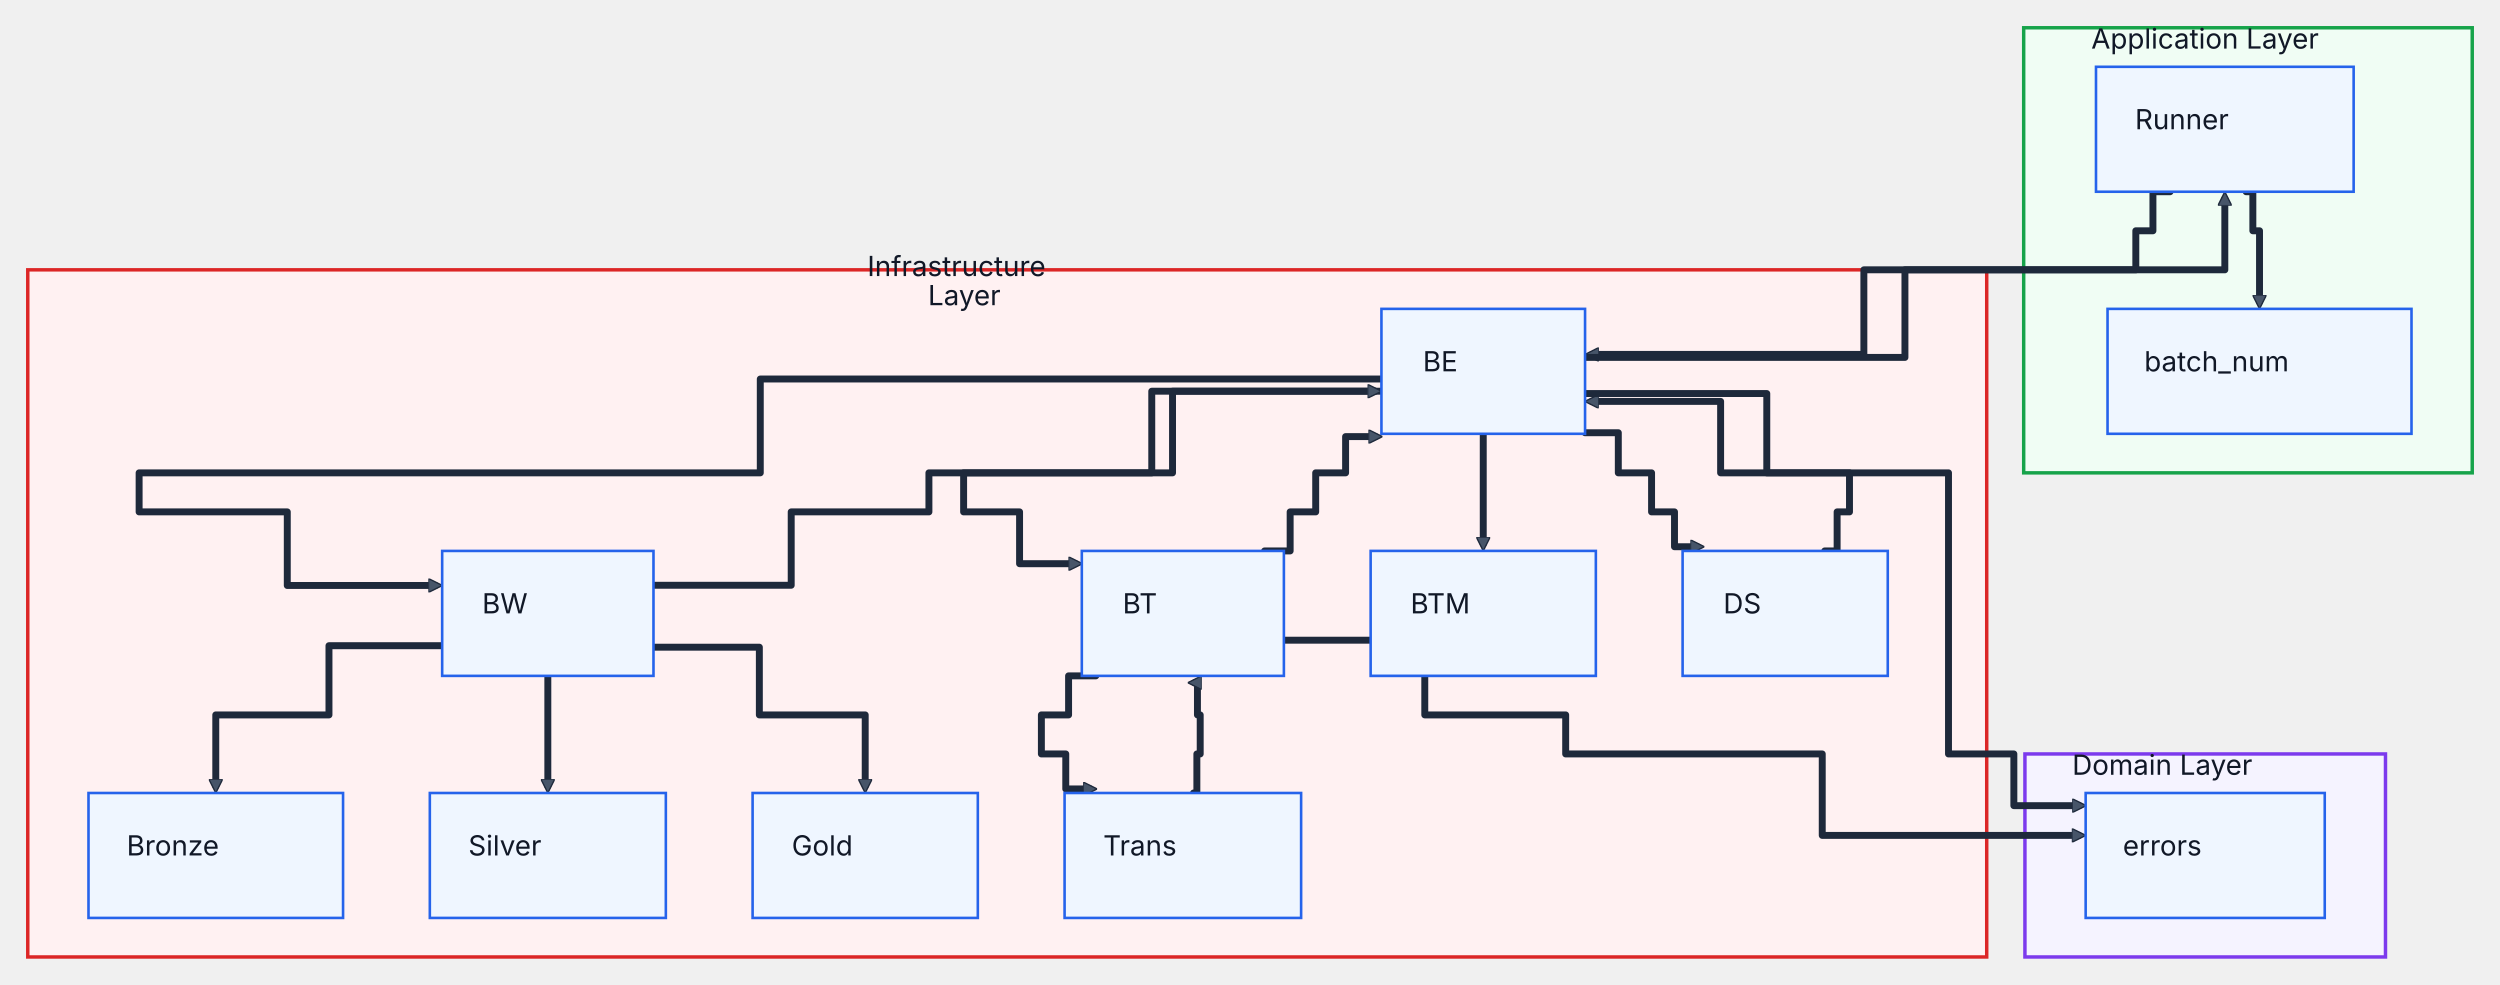
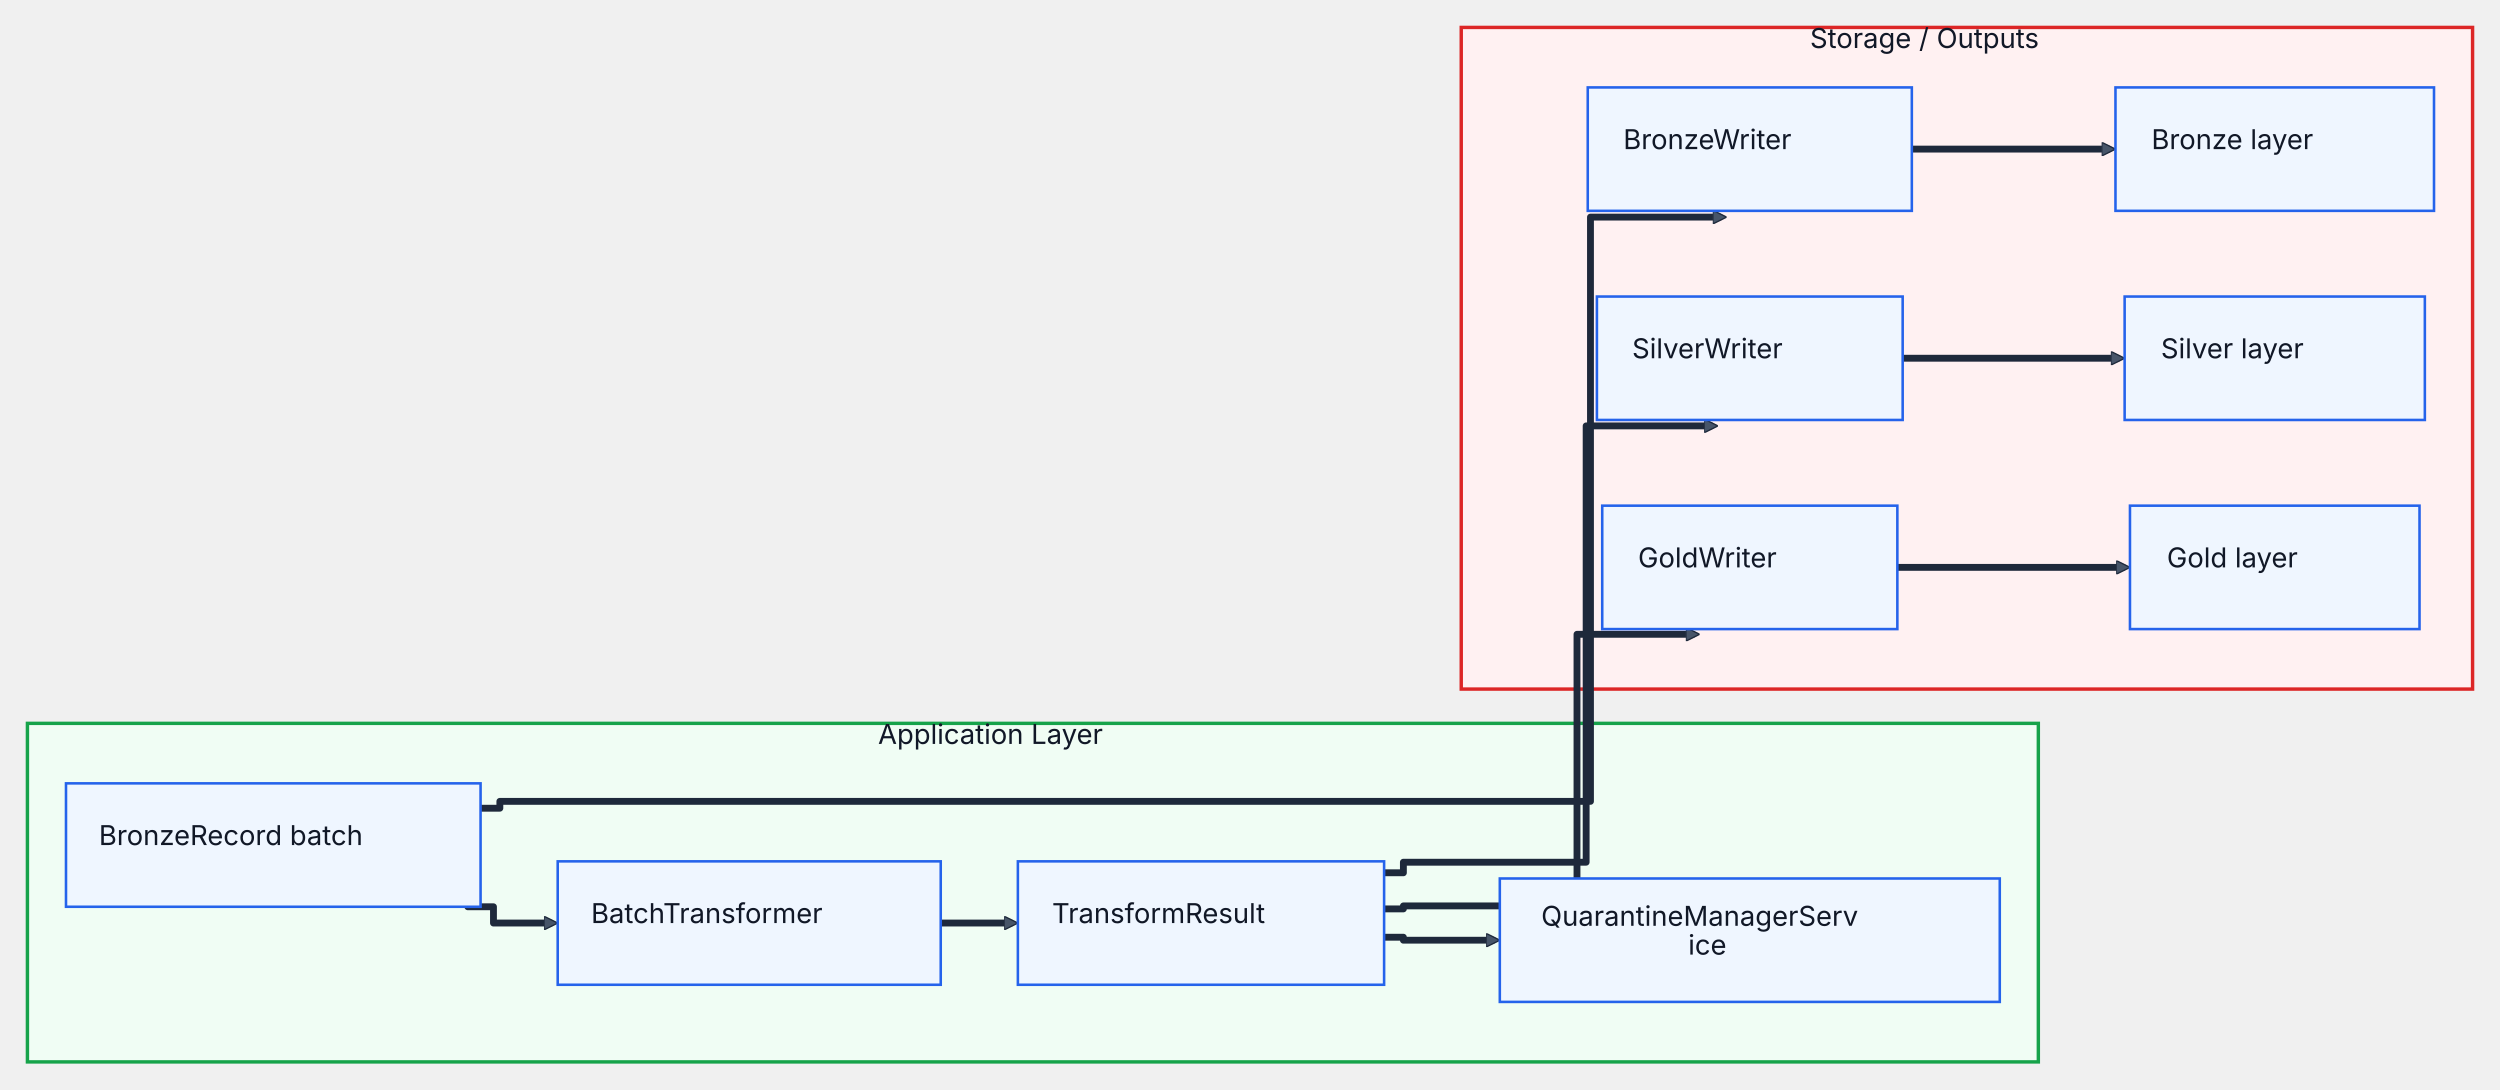
- <svg xmlns="http://www.w3.org/2000/svg" id="my-svg" width="100%" aria-roledescription="flowchart-v2" class="flowchart" style="max-width:1440.74px;background-color:white" viewBox="-8 -8 1440.742 567.5">
+ <svg xmlns="http://www.w3.org/2000/svg" id="my-svg" width="100%" aria-roledescription="flowchart-v2" class="flowchart" style="max-width:1458.47px;background-color:white" viewBox="-8 -8 1458.469 635.5">
  <style>#my-svg{font-family:Inter,-apple-system,BlinkMacSystemFont,'Segoe UI',Roboto,Oxygen,Ubuntu,sans-serif;font-size:16px;fill:#212121;}@keyframes edge-animation-frame{from{stroke-dashoffset:0;}}@keyframes dash{to{stroke-dashoffset:0;}}#my-svg .edge-animation-slow{stroke-dasharray:9,5!important;stroke-dashoffset:900;animation:dash 50s linear infinite;stroke-linecap:round;}#my-svg .edge-animation-fast{stroke-dasharray:9,5!important;stroke-dashoffset:900;animation:dash 20s linear infinite;stroke-linecap:round;}#my-svg .error-icon{fill:#f0fdf4;}#my-svg .error-text{fill:#212121;stroke:#212121;}#my-svg .edge-thickness-normal{stroke-width:1px;}#my-svg .edge-thickness-thick{stroke-width:3.5px;}#my-svg .edge-pattern-solid{stroke-dasharray:0;}#my-svg .edge-thickness-invisible{stroke-width:0;fill:none;}#my-svg .edge-pattern-dashed{stroke-dasharray:3;}#my-svg .edge-pattern-dotted{stroke-dasharray:2;}#my-svg .marker{fill:#475569;stroke:#475569;}#my-svg .marker.cross{stroke:#475569;}#my-svg svg{font-family:Inter,-apple-system,BlinkMacSystemFont,'Segoe UI',Roboto,Oxygen,Ubuntu,sans-serif;font-size:16px;}#my-svg p{margin:0;}#my-svg .label{font-family:Inter,-apple-system,BlinkMacSystemFont,'Segoe UI',Roboto,Oxygen,Ubuntu,sans-serif;color:#212121;}#my-svg .cluster-label text{fill:#1e40af;}#my-svg .cluster-label span{color:#1e40af;}#my-svg .cluster-label span p{background-color:transparent;}#my-svg .label text,#my-svg span{fill:#212121;color:#212121;}#my-svg .node rect,#my-svg .node circle,#my-svg .node ellipse,#my-svg .node polygon,#my-svg .node path{fill:#eff6ff;stroke:#2563eb;stroke-width:1px;}#my-svg .rough-node .label text,#my-svg .node .label text,#my-svg .image-shape .label,#my-svg .icon-shape .label{text-anchor:middle;}#my-svg .node .katex path{fill:#000;stroke:#000;stroke-width:1px;}#my-svg .rough-node .label,#my-svg .node .label,#my-svg .image-shape .label,#my-svg .icon-shape .label{text-align:center;}#my-svg .node.clickable{cursor:pointer;}#my-svg .root .anchor path{fill:#475569!important;stroke-width:0;stroke:#475569;}#my-svg .arrowheadPath{fill:#0b0b0b;}#my-svg .edgePath .path{stroke:#475569;stroke-width:2.0px;}#my-svg .flowchart-link{stroke:#475569;fill:none;}#my-svg .edgeLabel{background-color:#ffffff;text-align:center;}#my-svg .edgeLabel p{background-color:#ffffff;}#my-svg .edgeLabel rect{opacity:0.5;background-color:#ffffff;fill:#ffffff;}#my-svg .labelBkg{background-color:rgba(255, 255, 255, 0.5);}#my-svg .cluster rect{fill:#f8fafc;stroke:#94a3b8;stroke-width:1px;}#my-svg .cluster text{fill:#1e40af;}#my-svg .cluster span{color:#1e40af;}#my-svg div.mermaidTooltip{position:absolute;text-align:center;max-width:200px;padding:2px;font-family:Inter,-apple-system,BlinkMacSystemFont,'Segoe UI',Roboto,Oxygen,Ubuntu,sans-serif;font-size:12px;background:#f0fdf4;border:1px solid #16a34a;border-radius:2px;pointer-events:none;z-index:100;}#my-svg .flowchartTitleText{text-anchor:middle;font-size:18px;fill:#212121;}#my-svg rect.text{fill:none;stroke-width:0;}#my-svg .icon-shape,#my-svg .image-shape{background-color:#ffffff;text-align:center;}#my-svg .icon-shape p,#my-svg .image-shape p{background-color:#ffffff;padding:2px;}#my-svg .icon-shape rect,#my-svg .image-shape rect{opacity:0.5;background-color:#ffffff;fill:#ffffff;}#my-svg .label-icon{display:inline-block;height:1em;overflow:visible;vertical-align:-0.125em;}#my-svg .node .label-icon path{fill:currentColor;stroke:revert;stroke-width:revert;}#my-svg :root{--mermaid-font-family:"trebuchet ms",verdana,arial,sans-serif;}#my-svg .port&gt;*{fill:#f5f3ff!important;stroke:#7c3aed!important;stroke-width:1px!important;color:#111827!important;}#my-svg .port span{fill:#f5f3ff!important;stroke:#7c3aed!important;stroke-width:1px!important;color:#111827!important;}#my-svg .port tspan{fill:#111827!important;}#my-svg .adapter&gt;*{fill:#fff1f2!important;stroke:#dc2626!important;stroke-width:1px!important;color:#111827!important;}#my-svg .adapter span{fill:#fff1f2!important;stroke:#dc2626!important;stroke-width:1px!important;color:#111827!important;}#my-svg .adapter tspan{fill:#111827!important;}#my-svg .service&gt;*{fill:#eff6ff!important;stroke:#2563eb!important;stroke-width:1px!important;color:#111827!important;}#my-svg .service span{fill:#eff6ff!important;stroke:#2563eb!important;stroke-width:1px!important;color:#111827!important;}#my-svg .service tspan{fill:#111827!important;}#my-svg .process&gt;*{fill:#f0fdf4!important;stroke:#16a34a!important;stroke-width:1px!important;color:#111827!important;}#my-svg .process span{fill:#f0fdf4!important;stroke:#16a34a!important;stroke-width:1px!important;color:#111827!important;}#my-svg .process tspan{fill:#111827!important;}#my-svg .storage&gt;*{fill:#fff7ed!important;stroke:#f59e0b!important;stroke-width:1px!important;color:#111827!important;}#my-svg .storage span{fill:#fff7ed!important;stroke:#f59e0b!important;stroke-width:1px!important;color:#111827!important;}#my-svg .storage tspan{fill:#111827!important;}/*
 * Пользовательские стили диаграмм BioETL (структурированная копия)
 * Источник: custom.css
 * Цель: сгруппировать правила по типам элементов и документировать назначение каждого CSS-параметра.
 */

/* =========================================================
 * 1) Глобальная типографика и базовое поведение текста
 * ========================================================= */
svg {
    /* Задаёт основной стек шрифтов для всего текста в SVG. */
    font-family: Inter, -apple-system, BlinkMacSystemFont, 'Segoe UI', Roboto,
    Oxygen, Ubuntu, sans-serif;
}



/* =========================================================
 * 2) Общая геометрия узлов (для нескольких типов диаграмм)
 * ========================================================= */
.node rect,
.node circle,
.node ellipse,
.node polygon,
.node path {
    /* Единая толщина контура для фигур узлов. */
    stroke-width: 1.5px !important;
    /* Скругляет углы по горизонтали для более мягкого вида. */
    rx: 8;
    /* Скругляет углы по вертикали в паре с rx. */
    ry: 8;
    /* Добавляет лёгкую тень и отделяет узлы от фона. */
    filter:  none; /*  drop-shadow(0px 1px 2px rgba(0, 0, 0, 0.05));*/
}

/* =========================================================
 * 3) Контейнеры subgraph / cluster
 * ========================================================= */
.cluster rect,
.cluster path {
    /* Увеличивает радиус углов у контейнеров-групп. */
    rx: 10;
    /* Поддерживает симметрию скругления по вертикали. */
    ry: 10;
    /* Нейтральная заливка контейнера для снижения визуального шума. */
    fill: #f8fafc;
    /* Приглушённая обводка, чтобы границы были заметны, но не доминировали. */
    stroke: #94a3b8;
    /* Толщина границы контейнера в тон большинству узлов. */
    stroke-width: 1.5px;
    /* Убирает пунктир у рамок контейнеров. */
    stroke-dasharray: none;
    /* Делает фон контейнера полностью непрозрачным. */
    fill-opacity: 1;
    /* Отключает тень контейнера, чтобы акцент оставался на узлах. */
    filter: none;
}

.cluster text {
    /* Нормальный вес шрифта для заголовков групп. */
    font-weight: 400;
    /* Увеличенный размер заголовка относительно текста узлов. */
    font-size: 16px;
}

/* =========================================================
 * 4) Стили линий связей (edges/links)
 * ========================================================= */
.edgePath .path {
    /* Делает основные ребра более заметными в плотных графах. */
    stroke-width: 2.5px;
    /* Скругляет соединения сегментов линий. */
    stroke-linejoin: round;
    /* Скругляет окончания линий. */
    stroke-linecap: round;
}

.edgePath path,
.flowchart-link,
.relation,
.messageLine0,
.messageLine1,
.transition path {
    /* Унифицированные скруглённые соединения для всех типов линий. */
    stroke-linejoin: round;
    /* Унифицированные скруглённые окончания для всех типов линий. */
    stroke-linecap: round;
}

.transition path {
    /* Выравнивает толщину переходов state diagram с основными ребрами. */
    stroke-width: 2.5px;
}

/* =========================================================
 * 5) Подписи ребер и fallback-текст
 * ========================================================= */
.edgeLabel {
    /* Компактный размер шрифта для подписей на связях. */
    font-size: 12px;
    /* Плотная межстрочность для экономии места. */
    line-height: 1.1;
    /* Базовый непрозрачный фон под подписью. */
    background-color: #ffffff;
    /* Небольшие внутренние отступы вокруг текста. */
    padding: 1px 3px;
    /* Мягкое скругление фона подписи. */
    border-radius: 2px;
}

.edgeLabel span,
.edgeLabel p,
text.fo-fallback {
    /* Принудительный тёмный fill для контраста в SVG-рендерах. */
    fill: #111827 !important;
    /* Принудительный тёмный цвет для HTML-подписей. */
    color: #111827 !important;
    /* Полная непрозрачность текста. */
    opacity: 1 !important;
    /* Компактная межстрочность для многострочных подписей. */
    line-height: 1.1;
    /* Убирает стандартные внешние отступы HTML-параграфов. */
    margin: 0;
    /* Убирает стандартные внутренние отступы HTML-параграфов. */
    padding: 0;
}

.edgeLabel .labelBkg,
.labelBkg {
    /* Жёстко задаёт белый фон под текстом подписей. */
    background-color: #ffffff !important;
    /* Делает фон полностью непрозрачным во всех просмотрщиках. */
    opacity: 1 !important;
}

.edgeLabel rect {
    /* Переопределяет полупрозрачный фон по умолчанию у Mermaid. */
    opacity: 1 !important;
    /* Жёстко фиксирует белую заливку прямоугольника под подписью. */
    fill: #ffffff !important;
}

/* =========================================================
 * 6) Элементы sequence diagram
 * ========================================================= */
.actor {
    /* Толщина границы actor-блоков. */
    stroke-width: 1.5px;
    /* Скругление углов actor-блоков по горизонтали. */
    rx: 4;
    /* Скругление углов actor-блоков по вертикали. */
    ry: 4;
}

.messageLine0,
.messageLine1 {
    /* Толщина линий сообщений в sequence diagram. */
    stroke-width: 1.6px;
}

.messageText {
    /* Базовый размер текста сообщений. */
    font-size: 13px;
}

.activation0 {
    /* Более тонкая линия activation bar, чтобы не перегружать схему. */
    stroke-width: 1px;
}

.note {
    /* Скругление углов заметки по горизонтали. */
    rx: 4;
    /* Скругление углов заметки по вертикали. */
    ry: 4;
    /* Тонкая граница для вторичных блоков. */
    stroke-width: 1px;
    /* Лёгкая тень для визуального отделения заметок. */
    filter: drop-shadow(1px 1px 2px rgba(0, 0, 0, 0.06));
}

/* =========================================================
 * 7) Базовые элементы class diagram
 * ========================================================= */
g.classGroup rect {
    /* Скругление углов class box по горизонтали. */
    rx: 10;
    /* Скругление углов class box по вертикали. */
    ry: 10;
    /* Толщина границы class box. */
    stroke-width: 1.5px;
    /* Мягкая тень у class box без агрессивного контраста. */
    filter: drop-shadow(1px 1px 2px rgba(0, 0, 0, 0.06));
}

g.classGroup text {
    /* Базовый размер текста внутри class diagram. */
    font-size: 14px;
    padding: 10px 10px; 
}

g.classGroup line {
    /* Толщина внутренних разделителей класса. */
    stroke-width: 1px;
}

.relation {
    /* Толщина связей между классами на уровне основных ребер. */
    stroke-width: 2.5px;
}

/* =========================================================
 * 8) Типографика HTML-лейблов class diagram
 * ========================================================= */
g.label-group .nodeLabel {
    /* Увеличенный размер названия класса для иерархии. */
    font-size: 16px !important;
    /* Полужирный акцент на имени класса. */
    font-weight: 200 !important;
    /* Лёгкое межбуквенное расстояние для читаемости заголовка. */
    letter-spacing: 0.01em;
}

g.annotation-group .nodeLabel {
    /* Уменьшенный размер для стереотипов/аннотаций. */
    font-size: 11px !important;
    /* Курсив для визуального отделения аннотаций. */
    font-style: italic !important;
    /* Небольшое ослабление контраста вторичного текста. */
    opacity: 0.8;
}

g.members-group .nodeLabel,
g.methods-group .nodeLabel {
    /* Компактный размер для атрибутов и методов. */
    font-size: 12px !important;
    /* Нормальный вес шрифта для плотного структурного текста. */
    font-weight: 400 !important;
}

/* =========================================================
 * 9) Помощники размеров foreignObject (class/flowchart)
 * ========================================================= */
g.members-group foreignObject,
g.methods-group foreignObject {
    /* Минимальная высота областей members/methods. */
    min-height: 40px;
}

.node foreignObject &gt; div,
g.classGroup foreignObject &gt; div {
    /* Стабилизирует вычисление размеров с учётом отступов/границ. */
    box-sizing: border-box;
}

.node.size-sm foreignObject &gt; div {
    /* Минимальная высота для малого размерного уровня узла. */
    min-height: 80px;
    /* Минимальная ширина для малого размерного уровня узла. */
    min-width: 180px;
}

.node.size-md foreignObject &gt; div {
    /* Минимальная высота для среднего размерного уровня узла. */
    min-height: 140px;
    /* Минимальная ширина для среднего размерного уровня узла. */
    min-width: 260px;
}

.node.size-lg foreignObject &gt; div {
    /* Минимальная высота для большого размерного уровня узла. */
    min-height: 200px;
    /* Минимальная ширина для большого размерного уровня узла. */
    min-width: 340px;
}

/* =========================================================
 * 10) Элементы state diagram
 * ========================================================= */
g.stateGroup rect {
    /* Скругление углов контейнеров состояний по горизонтали. */
    rx: 8;
    /* Скругление углов контейнеров состояний по вертикали. */
    ry: 8;
}

.statediagram-state rect {
    /* Скругление углов узлов состояния по горизонтали. */
    rx: 8;
    /* Скругление углов узлов состояния по вертикали. */
    ry: 8;
    /* Толщина границы узла состояния. */
    stroke-width: 1.5px;
    /* Лёгкая тень для визуального отделения state box. */
    filter: drop-shadow(1px 2px 3px rgba(0, 0, 0, 0.08));
}

/* =========================================================
 * 11) Элементы ER diagram
 * ========================================================= */
.er.entityBox {
    /* Толщина границы сущности ER-диаграммы. */
    stroke-width: 1.5px;
    /* Скругление углов сущности по горизонтали. */
    rx: 4;
    /* Скругление углов сущности по вертикали. */
    ry: 4;
    /* Лёгкая тень для отделения блоков сущностей. */
    filter: drop-shadow(1px 2px 3px rgba(0, 0, 0, 0.08));
}

/* =========================================================
 * 12) Узлы mindmap
 * ========================================================= */
.mindmap-node rect,
.mindmap-node circle {
    /* Толщина контура узлов mindmap. */
    stroke-width: 1.5px;
    /* Чуть более выраженная тень для плотных радиальных веток. */
    filter: drop-shadow(1px 2px 2px rgba(0, 0, 0, 0.1));
}

/* =========================================================
 * 13) Маркеры стрелок
 * ========================================================= */
marker path {
    /* Единый нейтральный цвет наконечников стрелок. */
    fill: #475569;
}

/* =========================================================
 * 14) Цветовая карта архитектурных слоёв (fallback-селекторы)
 * ========================================================= */
[id*="Domain"] &gt; rect,
[id*="Domain"] &gt; path {
    /* Цвет фона для доменного слоя. */
    fill: #f5f3ff !important;
    /* Цвет границы для доменного слоя. */
    stroke: #7c3aed !important;
}

.cluster[id*="Domain"] &gt; rect,
.cluster[id*="Domain"] &gt; path {
    fill: #ffffff !important;
}

[id*="Application"] &gt; rect,
[id*="Application"] &gt; path {
    /* Цвет фона для application-слоя. */
    fill: #f0fdf4 !important;
    /* Цвет границы для application-слоя. */
    stroke: #16a34a !important;
}

.cluster[id*="Application"] &gt; rect,
.cluster[id*="Application"] &gt; path {
    fill: #ffffff !important;
}

[id*="Infrastructure"] &gt; rect,
[id*="Infrastructure"] &gt; path {
    /* Цвет фона для infrastructure-слоя. */
    fill: #fff1f2 !important;
    /* Цвет границы для infrastructure-слоя. */
    stroke: #dc2626 !important;
}

.cluster[id*="Infrastructure"] &gt; rect,
.cluster[id*="Infrastructure"] &gt; path {
    fill: #ffffff !important;
}

[id*="Composition"] &gt; rect,
[id*="Composition"] &gt; path {
    /* Цвет фона для composition-слоя. */
    fill: #fff7ed !important;
    /* Цвет границы для composition-слоя. */
    stroke: #f59e0b !important;
}

.cluster[id*="Composition"] &gt; rect,
.cluster[id*="Composition"] &gt; path {
    fill: #ffffff !important;
}

[id*="Interfaces"] &gt; rect,
[id*="Interfaces"] &gt; path {
    /* Цвет фона для слоя интерфейсов. */
    fill: #eff6ff !important;
    /* Цвет границы для слоя интерфейсов. */
    stroke: #2563eb !important;
}

.cluster[id*="Interfaces"] &gt; rect,
.cluster[id*="Interfaces"] &gt; path {
    fill: #ffffff !important;
}

[id*="External"] &gt; rect,
[id*="External"] &gt; path {
    /* Цвет фона для внешних систем. */
    fill: #f1f5f9 !important;
    /* Цвет границы для внешних систем. */
    stroke: #64748b !important;
}

.cluster[id*="External"] &gt; rect,
.cluster[id*="External"] &gt; path {
    fill: #ffffff !important;
}

/* Белая подложка под подписи всех архитектурных/medallion слоёв */
g.cluster[id*="Domain"] .cluster-label foreignObject &gt; div,
g.cluster[id*="Application"] .cluster-label foreignObject &gt; div,
g.cluster[id*="Infrastructure"] .cluster-label foreignObject &gt; div,
g.cluster[id*="Composition"] .cluster-label foreignObject &gt; div,
g.cluster[id*="Interfaces"] .cluster-label foreignObject &gt; div,
g.cluster[id*="External"] .cluster-label foreignObject &gt; div,
g.cluster[id*="Bronze"] .cluster-label foreignObject &gt; div,
g.cluster[id*="Silver"] .cluster-label foreignObject &gt; div,
g.cluster[id*="Gold"] .cluster-label foreignObject &gt; div,
g.cluster[id*="Quarantine"] .cluster-label foreignObject &gt; div {
    background: #ffffff !important;
    padding: 0 6px !important;
    border-radius: 4px;
}

/* Fallback для рендеров без foreignObject: не рисуем толстую обводку */
g.cluster[id*="Domain"] .cluster-label text.fo-fallback,
g.cluster[id*="Application"] .cluster-label text.fo-fallback,
g.cluster[id*="Infrastructure"] .cluster-label text.fo-fallback,
g.cluster[id*="Composition"] .cluster-label text.fo-fallback,
g.cluster[id*="Interfaces"] .cluster-label text.fo-fallback,
g.cluster[id*="External"] .cluster-label text.fo-fallback,
g.cluster[id*="Bronze"] .cluster-label text.fo-fallback,
g.cluster[id*="Silver"] .cluster-label text.fo-fallback,
g.cluster[id*="Gold"] .cluster-label text.fo-fallback,
g.cluster[id*="Quarantine"] .cluster-label text.fo-fallback {
    fill: #111827 !important;
    stroke: none !important;
}

/* =========================================================
 * 15) Цветовая карта слоёв Medallion
 * ========================================================= */
[id*="Bronze"] &gt; rect,
[id*="Bronze"] &gt; path {
    /* Цвет фона Bronze-слоя. */
    fill: #fff7ed !important;
    /* Цвет границы Bronze-слоя. */
    stroke: #f59e0b !important;
}

[id*="Silver"] &gt; rect,
[id*="Silver"] &gt; path {
    /* Цвет фона Silver-слоя. */
    fill: #f8fafc !important;
    /* Цвет границы Silver-слоя. */
    stroke: #475569 !important;
}

[id*="Gold"] &gt; rect,
[id*="Gold"] &gt; path {
    /* Цвет фона Gold-слоя. */
    fill: #fefce8 !important;
    /* Цвет границы Gold-слоя. */
    stroke: #ca8a04 !important;
}

[id*="Quarantine"] &gt; rect,
[id*="Quarantine"] &gt; path {
    /* Цвет фона для карантинных/проблемных потоков данных. */
    fill: #ffe4e6 !important;
    /* Цвет границы для карантинных/проблемных потоков данных. */
    stroke: #e11d48 !important;
}
/* Нормализует вес текста в узлах и заголовках слоёв (без полужирного акцента). */
.node .label text,
.node .label tspan,
.node .label .nodeLabel,
text.fo-fallback {
    stroke: none !important;
    stroke-width: 0 !important;
    fill: #111827 !important;
    font-weight: 400 !important;
}
/* Single text layer (fallback-only) */
text.fo-fallback {
    display: inline !important;
}

foreignObject {
    display: none !important;
}/* bioetl-inject */#my-svg .edgeLabel rect{opacity:1!important;fill:#ffffff!important}#my-svg .labelBkg{background-color:#ffffff!important;opacity:1!important}#my-svg .edgeLabel .labelBkg{background-color:#ffffff!important;opacity:1!important}#my-svg .edgeLabel{font-size:12px;line-height:1.1;padding:1px 3px}#my-svg .edgeLabel span{color:#111827!important;fill:#111827!important;opacity:1!important;line-height:1.1;margin:0;padding:0}#my-svg .edgeLabel p{color:#111827!important;fill:#111827!important;opacity:1!important;line-height:1.1;margin:0;padding:0}#my-svg text.fo-fallback{color:#111827!important;fill:#111827!important;opacity:1!important}</style>
  <marker id="my-svg_flowchart-v2-pointEnd" class="marker flowchart-v2" markerHeight="8" markerUnits="userSpaceOnUse" markerWidth="8" orient="auto" refX="5" refY="5" viewBox="0 0 10 10">
    <path d="m0 0 10 5-10 5z" class="arrowMarkerPath" style="stroke-width:1;stroke-dasharray:1,0" />
  </marker>
  <marker id="my-svg_flowchart-v2-pointStart" class="marker flowchart-v2" markerHeight="8" markerUnits="userSpaceOnUse" markerWidth="8" orient="auto" refX="4.5" refY="5" viewBox="0 0 10 10">
    <path d="m0 5 10 5V0z" class="arrowMarkerPath" style="stroke-width:1;stroke-dasharray:1,0" />
  </marker>
  <marker id="my-svg_flowchart-v2-circleEnd" class="marker flowchart-v2" markerHeight="11" markerUnits="userSpaceOnUse" markerWidth="11" orient="auto" refX="11" refY="5" viewBox="0 0 10 10">
    <circle cx="5" cy="5" r="5" class="arrowMarkerPath" style="stroke-width:1;stroke-dasharray:1,0" />
  </marker>
  <marker id="my-svg_flowchart-v2-circleStart" class="marker flowchart-v2" markerHeight="11" markerUnits="userSpaceOnUse" markerWidth="11" orient="auto" refX="-1" refY="5" viewBox="0 0 10 10">
    <circle cx="5" cy="5" r="5" class="arrowMarkerPath" style="stroke-width:1;stroke-dasharray:1,0" />
  </marker>
  <marker id="my-svg_flowchart-v2-crossEnd" class="marker cross flowchart-v2" markerHeight="11" markerUnits="userSpaceOnUse" markerWidth="11" orient="auto" refX="12" refY="5.2" viewBox="0 0 11 11">
    <path d="m1 1 9 9m0-9-9 9" class="arrowMarkerPath" style="stroke-width:2;stroke-dasharray:1,0" />
  </marker>
  <marker id="my-svg_flowchart-v2-crossStart" class="marker cross flowchart-v2" markerHeight="11" markerUnits="userSpaceOnUse" markerWidth="11" orient="auto" refX="-1" refY="5.2" viewBox="0 0 11 11">
    <path d="m1 1 9 9m0-9-9 9" class="arrowMarkerPath" style="stroke-width:2;stroke-dasharray:1,0" />
  </marker>
  <g class="root">
    <g class="clusters">
-       <g id="Infrastructure" class="cluster" data-look="classic">
-         <path d="M8 147.5h1128.938v396H8z" style="fill:#fff1f2!important;stroke:#dc2626!important;stroke-width:2px!important" />
+       <g id="Storage" class="cluster" data-look="classic">
+         <path d="M844.469 8h590v386h-590z" style="fill:#fff1f2!important;stroke:#dc2626!important;stroke-width:2px!important" />
        <g class="cluster-label">
-           <text xml:space="preserve" x="69.367" y="3.6" class="fo-fallback" text-anchor="middle" transform="translate(503.102 147.5)">
-             <tspan x="69.367">Infrastructure</tspan>
-             <tspan x="69.367" dy="16.8">Layer</tspan>
+           <text xml:space="preserve" x="62.703" y="12" class="fo-fallback" text-anchor="middle" transform="translate(1076.766 8)">
+             <tspan x="62.703">Storage / Outputs</tspan>
          </text>
        </g>
      </g>
      <g id="Application" class="cluster" data-look="classic">
-         <path d="M1158.242 8h258.5v256.5h-258.5z" style="fill:#f0fdf4!important;stroke:#16a34a!important;stroke-width:2px!important" />
+         <path d="M8 414h1173.141v197.5H8z" style="fill:#f0fdf4!important;stroke:#16a34a!important;stroke-width:2px!important" />
        <g class="cluster-label">
-           <text xml:space="preserve" x="61.375" y="12" class="fo-fallback" text-anchor="middle" transform="translate(1226.117 8)">
+           <text xml:space="preserve" x="61.375" y="12" class="fo-fallback" text-anchor="middle" transform="translate(533.195 414)">
            <tspan x="61.375">Application Layer</tspan>
-           </text>
-         </g>
-       </g>
-       <g id="Domain" class="cluster" data-look="classic">
-         <path d="M1158.961 426.5h207.781v117h-207.781z" style="fill:#f5f3ff!important;stroke:#7c3aed!important;stroke-width:2px!important" />
-         <g class="cluster-label">
-           <text xml:space="preserve" x="49.805" y="12" class="fo-fallback" text-anchor="middle" transform="translate(1213.047 426.5)">
-             <tspan x="49.805">Domain Layer</tspan>
          </text>
        </g>
      </g>
    </g>
    <g class="edgePaths">
-       <path id="L_N8_N6_0" marker-end="url(#my-svg_flowchart-v2-pointEnd__1E293B)" d="M1242.591 102.5h-9.864V125h-9.864v22.5h-156.725v48.759H909.413" class="edge-thickness-thick edge-pattern-solid edge-thickness-normal edge-pattern-solid flowchart-link" data-edge="true" data-et="edge" data-id="L_N8_N6_0" data-points="W3sieCI6MTI0Mi41OTEzNDYxNTM4NDYyLCJ5IjoxMDIuNX0seyJ4IjoxMjIyLjg2MzI4MTI1LCJ5IjoxMjV9LHsieCI6MTIyMi44NjMyODEyNSwieSI6MTQ3LjV9LHsieCI6OTA1LjQ2MDkzNzUsInkiOjE5Ni44NzMzMzE2MDIxODEyNX1d" style="stroke:#1E293B;stroke-width:4px;stroke:#1E293B;stroke-width:4px" />
-       <path id="L_N6_N9_0" marker-end="url(#my-svg_flowchart-v2-pointEnd__1E293B)" d="M846.789 242v22.5h0V287h0v18.5h0" class="edge-thickness-normal edge-pattern-solid edge-thickness-normal edge-pattern-solid flowchart-link" data-edge="true" data-et="edge" data-id="L_N6_N9_0" data-points="W3sieCI6ODQ2Ljc4OTA2MjUsInkiOjI0Mn0seyJ4Ijo4NDYuNzg5MDYyNSwieSI6MjY0LjV9LHsieCI6ODQ2Ljc4OTA2MjUsInkiOjI4N30seyJ4Ijo4NDYuNzg5MDYyNSwieSI6MzA5LjV9XQ==" style="stroke:#1E293B;stroke-width:4px;stroke:#1E293B;stroke-width:4px" />
-       <path id="L_N6_N10_0" marker-end="url(#my-svg_flowchart-v2-pointEnd__1E293B)" d="M905.461 241.383h19.166V264.5h19.166V287h13.216v20.08h13.216" class="edge-thickness-normal edge-pattern-solid edge-thickness-normal edge-pattern-solid flowchart-link" data-edge="true" data-et="edge" data-id="L_N6_N10_0" data-points="W3sieCI6OTA1LjQ2MDkzNzUsInkiOjI0MS4zODMxNTk1MDU0OTY3NH0seyJ4Ijo5NDMuNzkyOTY4NzUsInkiOjI2NC41fSx7IngiOjk0My43OTI5Njg3NSwieSI6Mjg3fSx7IngiOjk3My40MDk4NTU3NjkyMzA3LCJ5IjozMDkuNX1d" style="stroke:#1E293B;stroke-width:4px;stroke:#1E293B;stroke-width:4px" />
-       <path id="L_N10_N6_0" marker-end="url(#my-svg_flowchart-v2-pointEnd__1E293B)" d="M1043.602 309.5h7.127V287h7.126v-22.5h-74.269v-41.17h-74.27" class="edge-thickness-normal edge-pattern-solid edge-thickness-normal edge-pattern-solid flowchart-link" data-edge="true" data-et="edge" data-id="L_N10_N6_0" data-points="W3sieCI6MTA0My42MDIxNjM0NjE1Mzg2LCJ5IjozMDkuNX0seyJ4IjoxMDU3Ljg1NTQ2ODc1LCJ5IjoyODd9LHsieCI6MTA1Ny44NTU0Njg3NSwieSI6MjY0LjV9LHsieCI6OTA1LjQ2MDkzNzUsInkiOjIyMi4yNjE3Mjg5NDM0MjM0Nn1d" style="stroke:#1E293B;stroke-width:4px;stroke:#1E293B;stroke-width:4px" />
-       <path id="L_N6_N7_0" marker-end="url(#my-svg_flowchart-v2-pointEnd__1E293B)" d="M788.117 217.462H667.725V264.5H547.332V287h32.242v29.858h32.242" class="edge-thickness-normal edge-pattern-solid edge-thickness-normal edge-pattern-solid flowchart-link" data-edge="true" data-et="edge" data-id="L_N6_N7_0" data-points="W3sieCI6Nzg4LjExNzE4NzUsInkiOjIxNy40NjE3NjAyMTcwNTk1Mn0seyJ4Ijo1NDcuMzMyMDMxMjUsInkiOjI2NC41fSx7IngiOjU0Ny4zMzIwMzEyNSwieSI6Mjg3fSx7IngiOjYxNS40NDUzMTI1LCJ5IjozMTguNTM4OTU3NDI1MDk5NzR9XQ==" style="stroke:#1E293B;stroke-width:4px;stroke:#1E293B;stroke-width:4px" />
-       <path id="L_N7_N11_0" marker-end="url(#my-svg_flowchart-v2-pointEnd__1E293B)" d="M623.501 381.5h-15.678V404h-15.678v22.5h14.053v20.168h14.053" class="edge-thickness-normal edge-pattern-solid edge-thickness-normal edge-pattern-solid flowchart-link" data-edge="true" data-et="edge" data-id="L_N7_N11_0" data-points="W3sieCI6NjIzLjUwMTIwMTkyMzA3NjksInkiOjM4MS41fSx7IngiOjU5Mi4xNDQ1MzEyNSwieSI6NDA0fSx7IngiOjU5Mi4xNDQ1MzEyNSwieSI6NDI2LjV9LHsieCI6NjIzLjUwMTIwMTkyMzA3NjksInkiOjQ0OX1d" style="stroke:#1E293B;stroke-width:4px;stroke:#1E293B;stroke-width:4px" />
-       <path id="L_N11_N7_0" marker-end="url(#my-svg_flowchart-v2-pointEnd__1E293B)" d="M679.826 449h1.923v-22.5h1.923V404h-1.586v-18.557H680.5" class="edge-thickness-normal edge-pattern-solid edge-thickness-normal edge-pattern-solid flowchart-link" data-edge="true" data-et="edge" data-id="L_N11_N7_0" data-points="W3sieCI6Njc5LjgyNTcyMTE1Mzg0NjIsInkiOjQ0OX0seyJ4Ijo2ODMuNjcxODc1LCJ5Ijo0MjYuNX0seyJ4Ijo2ODMuNjcxODc1LCJ5Ijo0MDR9LHsieCI6Njc5LjgyNTcyMTE1Mzg0NjIsInkiOjM4MS41fV0=" style="stroke:#1E293B;stroke-width:4px;stroke:#1E293B;stroke-width:4px" />
-       <path id="L_N7_N6_0" marker-end="url(#my-svg_flowchart-v2-pointEnd__1E293B)" d="M720.785 309.5h14.723V287h14.722v-22.5h17.233v-20.881h17.233" class="edge-thickness-normal edge-pattern-solid edge-thickness-normal edge-pattern-solid flowchart-link" data-edge="true" data-et="edge" data-id="L_N7_N6_0" data-points="W3sieCI6NzIwLjc4NDg1NTc2OTIzMDcsInkiOjMwOS41fSx7IngiOjc1MC4yMzA0Njg3NSwieSI6Mjg3fSx7IngiOjc1MC4yMzA0Njg3NSwieSI6MjY0LjV9LHsieCI6Nzg4LjExNzE4NzUsInkiOjI0MS41NDYzNDA4NzEzOTQ0OH1d" style="stroke:#1E293B;stroke-width:4px;stroke:#1E293B;stroke-width:4px" />
-       <path id="L_N7_N12_0" marker-end="url(#my-svg_flowchart-v2-pointEnd__1E293B)" d="M731.898 360.939h81.198V404h81.197v22.5h147.859v46.938h147.858" class="edge-thickness-normal edge-pattern-solid edge-thickness-normal edge-pattern-solid flowchart-link" data-edge="true" data-et="edge" data-id="L_N7_N12_0" data-points="W3sieCI6NzMxLjg5ODQzNzUsInkiOjM2MC45MzkzODQ1NTAwMDk3fSx7IngiOjg5NC4yOTI5Njg3NSwieSI6NDA0fSx7IngiOjg5NC4yOTI5Njg3NSwieSI6NDI2LjV9LHsieCI6MTE5My45NjA5Mzc1LCJ5Ijo0NzQuMDY1MjM1MTMyNjQzfV0=" style="stroke:#1E293B;stroke-width:4px;stroke:#1E293B;stroke-width:4px" />
-       <path id="L_N6_N5_0" marker-end="url(#my-svg_flowchart-v2-pointEnd__1E293B)" d="M788.117 210.431H430.146V264.5H72.176V287h85.381v42.412h85.381" class="edge-thickness-normal edge-pattern-solid edge-thickness-normal edge-pattern-solid flowchart-link" data-edge="true" data-et="edge" data-id="L_N6_N5_0" data-points="W3sieCI6Nzg4LjExNzE4NzUsInkiOjIxMC40MzA5OTEyNzA4NDU4Mn0seyJ4Ijo3Mi4xNzU3ODEyNSwieSI6MjY0LjV9LHsieCI6NzIuMTc1NzgxMjUsInkiOjI4N30seyJ4IjoyNDYuODIwMzEyNSwieSI6MzMwLjM3NjU2MTAyMjkzNjQ3fV0=" style="stroke:#1E293B;stroke-width:4px;stroke:#1E293B;stroke-width:4px" />
-       <path id="L_N5_N1_0" marker-end="url(#my-svg_flowchart-v2-pointEnd__1E293B)" d="M246.82 364.115h-65.234V404h-65.234v22.5h0V445h0" class="edge-thickness-normal edge-pattern-solid edge-thickness-normal edge-pattern-solid flowchart-link" data-edge="true" data-et="edge" data-id="L_N5_N1_0" data-points="W3sieCI6MjQ2LjgyMDMxMjUsInkiOjM2NC4xMTQ3MjE5NzI3MjgwM30seyJ4IjoxMTYuMzUxNTYyNSwieSI6NDA0fSx7IngiOjExNi4zNTE1NjI1LCJ5Ijo0MjYuNX0seyJ4IjoxMTYuMzUxNTYyNSwieSI6NDQ5fV0=" style="stroke:#1E293B;stroke-width:4px;stroke:#1E293B;stroke-width:4px" />
-       <path id="L_N5_N2_0" marker-end="url(#my-svg_flowchart-v2-pointEnd__1E293B)" d="M307.711 381.5V404h0v22.5h0V445h0" class="edge-thickness-normal edge-pattern-solid edge-thickness-normal edge-pattern-solid flowchart-link" data-edge="true" data-et="edge" data-id="L_N5_N2_0" data-points="W3sieCI6MzA3LjcxMDkzNzUsInkiOjM4MS41fSx7IngiOjMwNy43MTA5Mzc1LCJ5Ijo0MDR9LHsieCI6MzA3LjcxMDkzNzUsInkiOjQyNi41fSx7IngiOjMwNy43MTA5Mzc1LCJ5Ijo0NDl9XQ==" style="stroke:#1E293B;stroke-width:4px;stroke:#1E293B;stroke-width:4px" />
-       <path id="L_N5_N3_0" marker-end="url(#my-svg_flowchart-v2-pointEnd__1E293B)" d="M368.602 364.975h61.007V404h61.008v22.5h0V445h0" class="edge-thickness-normal edge-pattern-solid edge-thickness-normal edge-pattern-solid flowchart-link" data-edge="true" data-et="edge" data-id="L_N5_N3_0" data-points="W3sieCI6MzY4LjYwMTU2MjUsInkiOjM2NC45NzUwMTI4MTM5NDE2fSx7IngiOjQ5MC42MTcxODc1LCJ5Ijo0MDR9LHsieCI6NDkwLjYxNzE4NzUsInkiOjQyNi41fSx7IngiOjQ5MC42MTcxODc1LCJ5Ijo0NDl9XQ==" style="stroke:#1E293B;stroke-width:4px;stroke:#1E293B;stroke-width:4px" />
-       <path id="L_N5_N6_0" marker-end="url(#my-svg_flowchart-v2-pointEnd__1E293B)" d="M368.602 329.281h79.365V287h79.365v-22.5h128.425v-47.035h128.426" class="edge-thickness-normal edge-pattern-solid edge-thickness-normal edge-pattern-solid flowchart-link" data-edge="true" data-et="edge" data-id="L_N5_N6_0" data-points="W3sieCI6MzY4LjYwMTU2MjUsInkiOjMyOS4yODA2OTQ3MzM0NzIwNX0seyJ4Ijo1MjcuMzMyMDMxMjUsInkiOjI4N30seyJ4Ijo1MjcuMzMyMDMxMjUsInkiOjI2NC41fSx7IngiOjc4OC4xMTcxODc1LCJ5IjoyMTYuNzQ0MTgyNjM0MTA4MTd9XQ==" style="stroke:#1E293B;stroke-width:4px;stroke:#1E293B;stroke-width:4px" />
-       <path id="L_N6_N12_0" marker-end="url(#my-svg_flowchart-v2-pointEnd__1E293B)" d="M905.461 218.801h104.727V264.5h104.726V287h0v58.5h0V404h0v22.5h37.664v29.787h37.663" class="edge-thickness-normal edge-pattern-solid edge-thickness-normal edge-pattern-solid flowchart-link" data-edge="true" data-et="edge" data-id="L_N6_N12_0" data-points="W3sieCI6OTA1LjQ2MDkzNzUsInkiOjIxOC44MDExMzYzNjM2MzYzN30seyJ4IjoxMTE0LjkxNDA2MjUsInkiOjI2NC41fSx7IngiOjExMTQuOTE0MDYyNSwieSI6Mjg3fSx7IngiOjExMTQuOTE0MDYyNSwieSI6MzQ1LjV9LHsieCI6MTExNC45MTQwNjI1LCJ5Ijo0MDR9LHsieCI6MTExNC45MTQwNjI1LCJ5Ijo0MjYuNX0seyJ4IjoxMTkzLjk2MDkzNzUsInkiOjQ1Ny43NTgwNzk4NDc5MDg3M31d" style="stroke:#1E293B;stroke-width:4px;stroke:#1E293B;stroke-width:4px" />
-       <path id="L_N6_N8_0" marker-end="url(#my-svg_flowchart-v2-pointEnd__1E293B)" d="M905.461 197.969h184.348V147.5h184.347V125h0v-18.5h0" class="edge-thickness-normal edge-pattern-solid edge-thickness-normal edge-pattern-solid flowchart-link" data-edge="true" data-et="edge" data-id="L_N6_N8_0" data-points="W3sieCI6OTA1LjQ2MDkzNzUsInkiOjE5Ny45Njg3MjIwMDc5MzM3Nn0seyJ4IjoxMjc0LjE1NjI1LCJ5IjoxNDcuNX0seyJ4IjoxMjc0LjE1NjI1LCJ5IjoxMjV9LHsieCI6MTI3NC4xNTYyNSwieSI6MTAyLjV9XQ==" style="stroke:#1E293B;stroke-width:4px;stroke:#1E293B;stroke-width:4px" />
-       <path id="L_N8_N4_0" marker-end="url(#my-svg_flowchart-v2-pointEnd__1E293B)" d="M1286.464 102.5h3.846V125h3.846v22.5h0V166h0" class="edge-thickness-normal edge-pattern-solid edge-thickness-normal edge-pattern-solid flowchart-link" data-edge="true" data-et="edge" data-id="L_N8_N4_0" data-points="W3sieCI6MTI4Ni40NjM5NDIzMDc2OTI0LCJ5IjoxMDIuNX0seyJ4IjoxMjk0LjE1NjI1LCJ5IjoxMjV9LHsieCI6MTI5NC4xNTYyNSwieSI6MTQ3LjV9LHsieCI6MTI5NC4xNTYyNSwieSI6MTcwfV0=" style="stroke:#1E293B;stroke-width:4px;stroke:#1E293B;stroke-width:4px" />
+       <path id="L_RAW_BR_0" marker-end="url(#my-svg_flowchart-v2-pointEnd__1E293B)" d="M272.359 463.5h11.25v-4h636.255V118.658h75.396" class="edge-thickness-thick edge-pattern-solid edge-thickness-normal edge-pattern-solid flowchart-link" data-edge="true" data-et="edge" data-id="L_RAW_BR_0" data-points="W3sieCI6MjcyLjM1OTM3NSwieSI6NDYzLjUwMDIxNzg3Njc5MDY2fSx7IngiOjI5NC44NTkzNzUsInkiOjQ1OS41fSx7IngiOjQyOS4wODU5Mzc1LCJ5Ijo0NTkuNX0seyJ4Ijo1NjMuMzEyNSwieSI6NDU5LjV9LHsieCI6NjkyLjY0MDYyNSwieSI6NDU5LjV9LHsieCI6ODIxLjk2ODc1LCJ5Ijo0NTkuNX0seyJ4Ijo4NDQuNDY4NzUsInkiOjQ1OS41fSx7IngiOjk5Ni44NzgwMjg0OTg2ODU5LCJ5IjoxMTV9XQ==" style="stroke:#1E293B;stroke-width:4px;stroke:#1E293B;stroke-width:4px" />
+       <path id="L_BR_BZ_0" marker-end="url(#my-svg_flowchart-v2-pointEnd__1E293B)" d="M1107.336 79h114.805" class="edge-thickness-normal edge-pattern-solid edge-thickness-normal edge-pattern-solid flowchart-link" data-edge="true" data-et="edge" data-id="L_BR_BZ_0" data-points="W3sieCI6MTEwNy4zMzU5Mzc1LCJ5Ijo3OX0seyJ4IjoxMTgxLjE0MDYyNSwieSI6Nzl9LHsieCI6MTIwMy42NDA2MjUsInkiOjc5fSx7IngiOjEyMjYuMTQwNjI1LCJ5Ijo3OX1d" style="stroke:#1E293B;stroke-width:4px;stroke:#1E293B;stroke-width:4px" />
+       <path id="L_RAW_BT_0" marker-end="url(#my-svg_flowchart-v2-pointEnd__1E293B)" d="M264.913 521h14.973v9.5h33.473" class="edge-thickness-normal edge-pattern-solid edge-thickness-normal edge-pattern-solid flowchart-link" data-edge="true" data-et="edge" data-id="L_RAW_BT_0" data-points="W3sieCI6MjY0LjkxMjUxNzE3MDMyOTcsInkiOjUyMX0seyJ4IjoyOTQuODU5Mzc1LCJ5Ijo1MzAuNX0seyJ4IjozMTcuMzU5Mzc1LCJ5Ijo1MzAuNX1d" style="stroke:#1E293B;stroke-width:4px;stroke:#1E293B;stroke-width:4px" />
+       <path id="L_BT_TR_0" marker-end="url(#my-svg_flowchart-v2-pointEnd__1E293B)" d="M540.813 530.5h41" class="edge-thickness-normal edge-pattern-solid edge-thickness-normal edge-pattern-solid flowchart-link" data-edge="true" data-et="edge" data-id="L_BT_TR_0" data-points="W3sieCI6NTQwLjgxMjUsInkiOjUzMC41fSx7IngiOjU2My4zMTI1LCJ5Ijo1MzAuNX0seyJ4Ijo1ODUuODEyNSwieSI6NTMwLjV9XQ==" style="stroke:#1E293B;stroke-width:4px;stroke:#1E293B;stroke-width:4px" />
+       <path id="L_TR_QM_0" marker-end="url(#my-svg_flowchart-v2-pointEnd__1E293B)" d="M799.469 538.76h11.25v1.74h52.25" class="edge-thickness-normal edge-pattern-solid edge-thickness-normal edge-pattern-solid flowchart-link" data-edge="true" data-et="edge" data-id="L_TR_QM_0" data-points="W3sieCI6Nzk5LjQ2ODc1LCJ5Ijo1MzguNzYwMjM5MjE3MTA3Nn0seyJ4Ijo4MjEuOTY4NzUsInkiOjU0MC41fSx7IngiOjg0NC40Njg3NSwieSI6NTQwLjV9LHsieCI6ODY2Ljk2ODc1LCJ5Ijo1NDAuNX1d" style="stroke:#1E293B;stroke-width:4px;stroke:#1E293B;stroke-width:4px" />
+       <path id="L_TR_SI_0" marker-end="url(#my-svg_flowchart-v2-pointEnd__1E293B)" d="M799.469 501.176h11.25V495h106.618V240.471h72.868" class="edge-thickness-thick edge-pattern-solid edge-thickness-normal edge-pattern-solid flowchart-link" data-edge="true" data-et="edge" data-id="L_TR_SI_0" data-points="W3sieCI6Nzk5LjQ2ODc1LCJ5Ijo1MDEuMTc2MTUwNzc5MjY3ODZ9LHsieCI6ODIxLjk2ODc1LCJ5Ijo0OTV9LHsieCI6ODQ0LjQ2ODc1LCJ5Ijo0OTV9LHsieCI6OTkyLjE5MjEyMzcyNDQ4OTgsInkiOjIzN31d" style="stroke:#1E293B;stroke-width:4px;stroke:#1E293B;stroke-width:4px" />
+       <path id="L_SI_SV_0" marker-end="url(#my-svg_flowchart-v2-pointEnd__1E293B)" d="M1101.992 201h125.492" class="edge-thickness-normal edge-pattern-solid edge-thickness-normal edge-pattern-solid flowchart-link" data-edge="true" data-et="edge" data-id="L_SI_SV_0" data-points="W3sieCI6MTEwMS45OTIxODc1LCJ5IjoyMDF9LHsieCI6MTE4MS4xNDA2MjUsInkiOjIwMX0seyJ4IjoxMjAzLjY0MDYyNSwieSI6MjAxfSx7IngiOjEyMzEuNDg0Mzc1LCJ5IjoyMDF9XQ==" style="stroke:#1E293B;stroke-width:4px;stroke:#1E293B;stroke-width:4px" />
+       <path id="L_TR_GO_0" marker-end="url(#my-svg_flowchart-v2-pointEnd__1E293B)" d="M799.469 522.24h11.25v-1.74h101.278V362.044h67.529" class="edge-thickness-thick edge-pattern-solid edge-thickness-normal edge-pattern-solid flowchart-link" data-edge="true" data-et="edge" data-id="L_TR_GO_0" data-points="W3sieCI6Nzk5LjQ2ODc1LCJ5Ijo1MjIuMjM5NzYwNzgyODkyNH0seyJ4Ijo4MjEuOTY4NzUsInkiOjUyMC41fSx7IngiOjg0NC40Njg3NSwieSI6NTIwLjV9LHsieCI6OTgyLjEyMDY2ODUxMjY1ODIsInkiOjM1OX1d" style="stroke:#1E293B;stroke-width:4px;stroke:#1E293B;stroke-width:4px" />
+       <path id="L_GO_GD_0" marker-end="url(#my-svg_flowchart-v2-pointEnd__1E293B)" d="M1098.891 323h131.703" class="edge-thickness-normal edge-pattern-solid edge-thickness-normal edge-pattern-solid flowchart-link" data-edge="true" data-et="edge" data-id="L_GO_GD_0" data-points="W3sieCI6MTA5OC44OTA2MjUsInkiOjMyM30seyJ4IjoxMTgxLjE0MDYyNSwieSI6MzIzfSx7IngiOjEyMDMuNjQwNjI1LCJ5IjozMjN9LHsieCI6MTIzNC41OTM3NSwieSI6MzIzfV0=" style="stroke:#1E293B;stroke-width:4px;stroke:#1E293B;stroke-width:4px" />
    </g>
    <g class="nodes">
-       <g id="flowchart-N12-0" class="node default">
-         <path d="M1193.96 449h137.782v72H1193.96z" class="basic label-container" />
-         <g class="label" transform="translate(1241.96 473)">
-           <rect />
-           <text xml:space="preserve" x="20.891" y="12" class="fo-fallback" text-anchor="middle">
-             <tspan x="20.891">errors</tspan>
-           </text>
-         </g>
-       </g>
-       <g id="flowchart-N8-1" class="node default">
-         <path d="M1199.914 30.5h148.484v72h-148.484z" class="basic label-container" />
-         <g class="label" transform="translate(1247.914 54.5)">
-           <rect />
-           <text xml:space="preserve" x="26.242" y="12" class="fo-fallback" text-anchor="middle">
-             <tspan x="26.242">Runner</tspan>
-           </text>
-         </g>
-       </g>
-       <g id="flowchart-N4-2" class="node default">
-         <path d="M1206.57 170h175.172v72H1206.57z" class="basic label-container" />
-         <g class="label" transform="translate(1254.57 194)">
-           <rect />
-           <text xml:space="preserve" x="39.586" y="12" class="fo-fallback" text-anchor="middle">
-             <tspan x="39.586">batch_num</tspan>
-           </text>
-         </g>
-       </g>
-       <g id="flowchart-N1-3" class="node default">
-         <path d="M43 449h146.703v72H43z" class="basic label-container" />
-         <g class="label" transform="translate(91 473)">
-           <rect />
-           <text xml:space="preserve" x="25.352" y="12" class="fo-fallback" text-anchor="middle">
-             <tspan x="25.352">Bronze</tspan>
-           </text>
-         </g>
-       </g>
-       <g id="flowchart-N2-4" class="node default">
-         <path d="M239.703 449h136.016v72H239.703z" class="basic label-container" />
-         <g class="label" transform="translate(287.703 473)">
-           <rect />
-           <text xml:space="preserve" x="20.008" y="12" class="fo-fallback" text-anchor="middle">
-             <tspan x="20.008">Silver</tspan>
-           </text>
-         </g>
-       </g>
-       <g id="flowchart-N3-5" class="node default">
-         <path d="M425.72 449h129.796v72H425.72z" class="basic label-container" />
-         <g class="label" transform="translate(473.719 473)">
-           <rect />
-           <text xml:space="preserve" x="16.898" y="12" class="fo-fallback" text-anchor="middle">
-             <tspan x="16.898">Gold</tspan>
-           </text>
-         </g>
-       </g>
-       <g id="flowchart-N5-6" class="node default">
-         <path d="M246.82 309.5H368.6v72H246.82z" class="basic label-container" />
-         <g class="label" transform="translate(294.82 333.5)">
-           <rect />
-           <text xml:space="preserve" x="12.891" y="12" class="fo-fallback" text-anchor="middle">
-             <tspan x="12.891">BW</tspan>
-           </text>
-         </g>
-       </g>
-       <g id="flowchart-N6-7" class="node default">
-         <path d="M788.117 170h117.344v72H788.117z" class="basic label-container" />
-         <g class="label" transform="translate(836.117 194)">
-           <rect />
-           <text xml:space="preserve" x="10.672" y="12" class="fo-fallback" text-anchor="middle">
-             <tspan x="10.672">BE</tspan>
-           </text>
-         </g>
-       </g>
-       <g id="flowchart-N7-8" class="node default">
-         <path d="M615.445 309.5h116.453v72H615.445z" class="basic label-container" />
-         <g class="label" transform="translate(663.445 333.5)">
-           <rect />
-           <text xml:space="preserve" x="10.227" y="12" class="fo-fallback" text-anchor="middle">
-             <tspan x="10.227">BT</tspan>
-           </text>
-         </g>
-       </g>
-       <g id="flowchart-N9-9" class="node default">
-         <path d="M781.898 309.5H911.68v72H781.9z" class="basic label-container" />
-         <g class="label" transform="translate(829.898 333.5)">
-           <rect />
-           <text xml:space="preserve" x="16.891" y="12" class="fo-fallback" text-anchor="middle">
-             <tspan x="16.891">BTM</tspan>
-           </text>
-         </g>
-       </g>
-       <g id="flowchart-N10-10" class="node default">
-         <path d="M961.68 309.5h118.234v72H961.68z" class="basic label-container" />
-         <g class="label" transform="translate(1009.68 333.5)">
-           <rect />
-           <text xml:space="preserve" x="11.117" y="12" class="fo-fallback" text-anchor="middle">
-             <tspan x="11.117">DS</tspan>
-           </text>
-         </g>
-       </g>
-       <g id="flowchart-N11-11" class="node default">
-         <path d="M605.516 449h136.313v72H605.516z" class="basic label-container" />
-         <g class="label" transform="translate(653.516 473)">
-           <rect />
-           <text xml:space="preserve" x="20.156" y="12" class="fo-fallback" text-anchor="middle">
-             <tspan x="20.156">Trans</tspan>
+       <g id="flowchart-RAW-0" class="node default">
+         <path d="M30.5 449h241.859v72H30.499z" class="basic label-container" />
+         <g class="label" transform="translate(78.5 473)">
+           <rect />
+           <text xml:space="preserve" x="72.93" y="12" class="fo-fallback" text-anchor="middle">
+             <tspan x="72.93">BronzeRecord batch</tspan>
+           </text>
+         </g>
+       </g>
+       <g id="flowchart-BT-1" class="node default">
+         <path d="M317.359 494.5h223.453v72H317.359z" class="basic label-container" />
+         <g class="label" transform="translate(365.36 518.5)">
+           <rect />
+           <text xml:space="preserve" x="63.727" y="12" class="fo-fallback" text-anchor="middle">
+             <tspan x="63.727">BatchTransformer</tspan>
+           </text>
+         </g>
+       </g>
+       <g id="flowchart-TR-2" class="node default">
+         <path d="M585.813 494.5h213.656v72H585.813z" class="basic label-container" />
+         <g class="label" transform="translate(633.813 518.5)">
+           <rect />
+           <text xml:space="preserve" x="58.828" y="12" class="fo-fallback" text-anchor="middle">
+             <tspan x="58.828">TransformResult</tspan>
+           </text>
+         </g>
+       </g>
+       <g id="flowchart-QM-3" class="node default">
+         <path d="M866.969 504.5h291.672v72H866.969z" class="basic label-container" />
+         <g class="label" transform="translate(914.969 528.5)">
+           <rect />
+           <text xml:space="preserve" x="97.836" y="3.6" class="fo-fallback" text-anchor="middle">
+             <tspan x="97.836">QuarantineManagerServ</tspan>
+             <tspan x="97.836" dy="16.8">ice</tspan>
+           </text>
+         </g>
+       </g>
+       <g id="flowchart-BR-4" class="node default">
+         <path d="M918.274 43h189.063v72H918.274z" class="basic label-container" />
+         <g class="label" transform="translate(966.273 67)">
+           <rect />
+           <text xml:space="preserve" x="46.531" y="12" class="fo-fallback" text-anchor="middle">
+             <tspan x="46.531">BronzeWriter</tspan>
+           </text>
+         </g>
+       </g>
+       <g id="flowchart-SI-5" class="node default">
+         <path d="M923.617 165h178.375v72H923.617z" class="basic label-container" />
+         <g class="label" transform="translate(971.617 189)">
+           <rect />
+           <text xml:space="preserve" x="41.188" y="12" class="fo-fallback" text-anchor="middle">
+             <tspan x="41.188">SilverWriter</tspan>
+           </text>
+         </g>
+       </g>
+       <g id="flowchart-GO-6" class="node default">
+         <path d="M926.719 287h172.172v72H926.719z" class="basic label-container" />
+         <g class="label" transform="translate(974.719 311)">
+           <rect />
+           <text xml:space="preserve" x="38.086" y="12" class="fo-fallback" text-anchor="middle">
+             <tspan x="38.086">GoldWriter</tspan>
+           </text>
+         </g>
+       </g>
+       <g id="flowchart-BZ-7" class="node default">
+         <path d="M1226.14 43h185.829v72H1226.14z" class="basic label-container" />
+         <g class="label" transform="translate(1274.14 67)">
+           <rect />
+           <text xml:space="preserve" x="44.914" y="12" class="fo-fallback" text-anchor="middle">
+             <tspan x="44.914">Bronze layer</tspan>
+           </text>
+         </g>
+       </g>
+       <g id="flowchart-SV-8" class="node default">
+         <path d="M1231.485 165h175.14v72h-175.14z" class="basic label-container" />
+         <g class="label" transform="translate(1279.484 189)">
+           <rect />
+           <text xml:space="preserve" x="39.57" y="12" class="fo-fallback" text-anchor="middle">
+             <tspan x="39.57">Silver layer</tspan>
+           </text>
+         </g>
+       </g>
+       <g id="flowchart-GD-9" class="node default">
+         <path d="M1234.594 287h168.922v72h-168.922z" class="basic label-container" />
+         <g class="label" transform="translate(1282.594 311)">
+           <rect />
+           <text xml:space="preserve" x="36.461" y="12" class="fo-fallback" text-anchor="middle">
+             <tspan x="36.461">Gold layer</tspan>
          </text>
        </g>
      </g>
    </g>
  </g>
  <marker id="my-svg_flowchart-v2-pointEnd__1E293B" class="marker flowchart-v2" markerHeight="8" markerUnits="userSpaceOnUse" markerWidth="8" orient="auto" refX="5" refY="5" viewBox="0 0 10 10">
    <path fill="#1e293b" stroke="#1e293b" d="m0 0 10 5-10 5z" class="arrowMarkerPath" style="stroke-width:1;stroke-dasharray:1,0" />
  </marker>
</svg>
